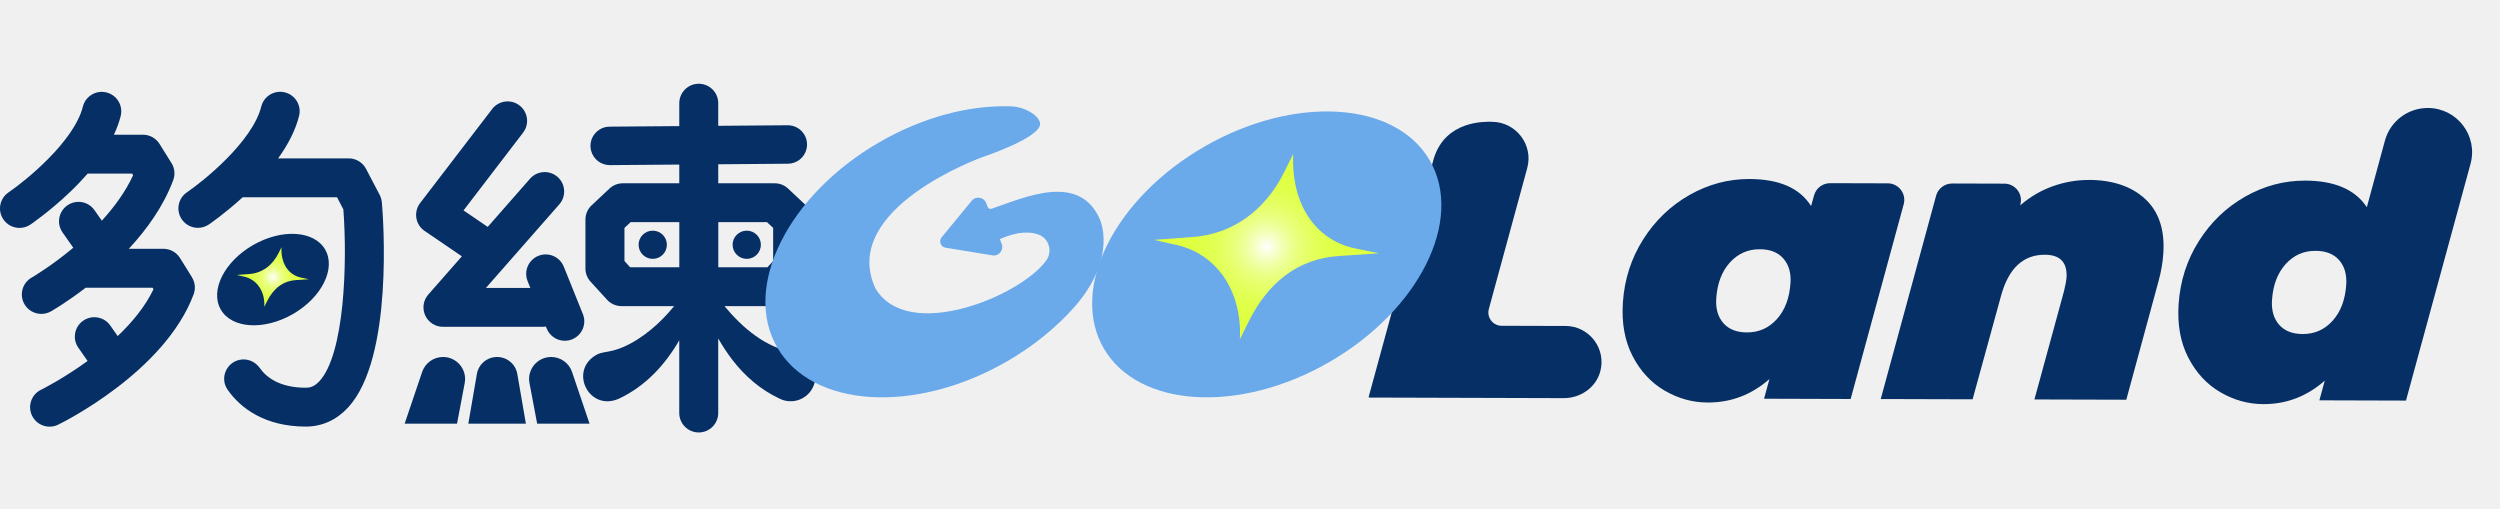
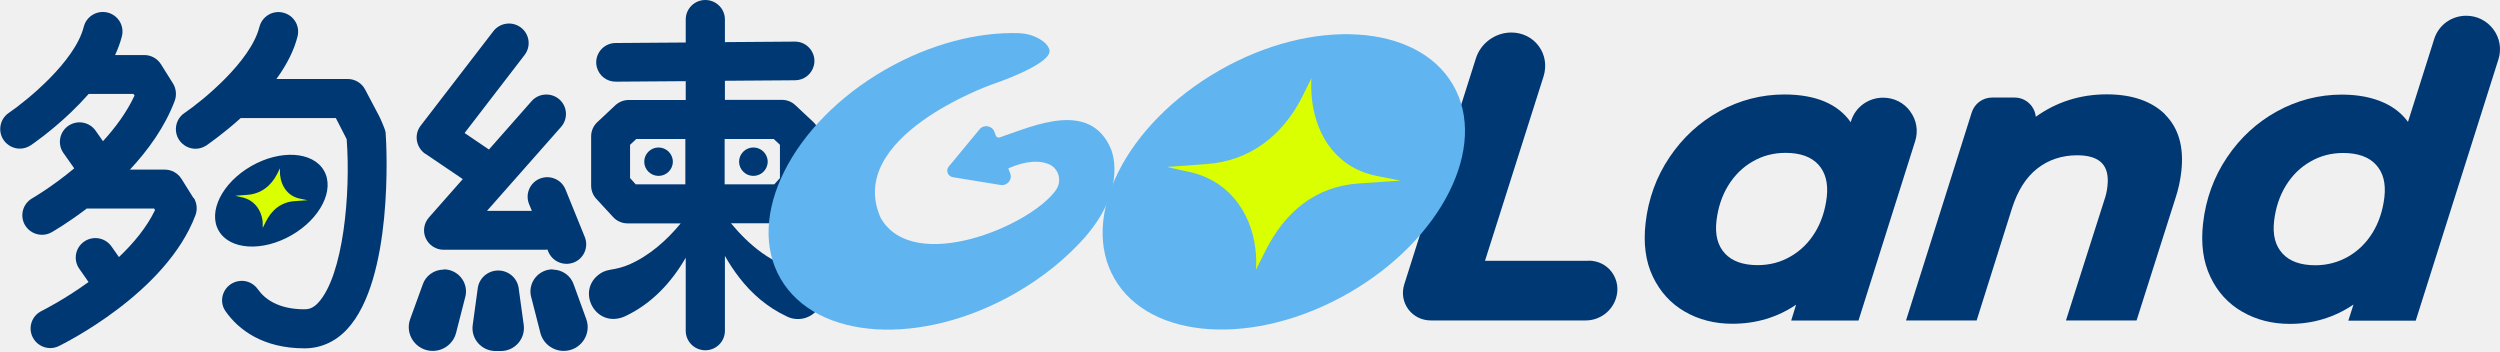
- <svg xmlns="http://www.w3.org/2000/svg" width="285" height="58" viewBox="0 0 285 58" fill="none">
-   <path d="M33.395 35.802C36.679 33.91 38.323 30.616 37.067 28.445C35.81 26.274 32.129 26.048 28.844 27.94C25.559 29.832 23.915 33.125 25.172 35.296C26.428 37.467 30.11 37.694 33.395 35.802Z" fill="#063065" />
-   <path d="M32.088 28.197C32.073 28.449 32.079 28.699 32.103 28.939C32.247 30.304 33.031 31.419 34.444 31.675L35.213 31.831L33.757 31.93C32.217 32.029 31.142 32.94 30.457 34.32L30.132 34.975C30.147 34.732 30.138 34.488 30.111 34.257C29.951 32.883 29.098 31.756 27.673 31.5L27.001 31.344L28.36 31.245C29.9 31.146 31.075 30.235 31.756 28.855L32.082 28.2L32.088 28.197Z" fill="url(#paint0_radial_32_856)" />
-   <path d="M43.528 23.058C43.504 22.766 43.419 22.48 43.284 22.219L41.726 19.246C41.343 18.515 40.584 18.055 39.758 18.055H31.706C32.902 16.396 33.701 14.782 34.095 13.218C34.394 12.031 33.67 10.829 32.48 10.531C31.29 10.233 30.084 10.955 29.786 12.142C28.791 16.098 23.328 20.547 21.306 21.927C20.293 22.616 20.034 23.995 20.724 25.006C21.155 25.634 21.851 25.974 22.562 25.974C22.993 25.974 23.43 25.847 23.813 25.589C23.894 25.535 25.636 24.341 27.67 22.486H38.42L39.143 23.869C39.607 29.993 39.276 40.352 36.416 43.454C35.807 44.116 35.268 44.2 34.867 44.2C31.817 44.2 30.325 42.964 29.614 41.951C29.099 41.218 28.213 40.839 27.333 41.016C25.784 41.332 25.04 43.127 25.944 44.422C27.417 46.539 30.202 48.631 34.867 48.631C36.708 48.631 38.375 47.876 39.688 46.448C44.887 40.803 43.688 24.852 43.534 23.052L43.528 23.058Z" fill="#063065" />
-   <path d="M21.882 31.598L20.514 29.406C20.107 28.757 19.396 28.363 18.627 28.363H14.683C16.735 26.157 18.639 23.511 19.748 20.538C19.989 19.895 19.917 19.176 19.553 18.593L18.184 16.402C17.778 15.752 17.066 15.358 16.298 15.358H12.986C13.323 14.637 13.583 13.928 13.758 13.227C14.056 12.04 13.332 10.837 12.142 10.54C10.952 10.242 9.746 10.963 9.448 12.151C8.454 16.107 2.99 20.556 0.968 21.936C-0.045 22.624 -0.304 24.004 0.386 25.014C0.817 25.643 1.513 25.982 2.225 25.982C2.655 25.982 3.092 25.856 3.475 25.598C3.563 25.537 5.642 24.116 7.914 21.954C8.68 21.227 9.37 20.505 9.994 19.793H15.065L15.177 19.973C14.3 21.873 13.013 23.622 11.609 25.156L10.771 23.959C10.069 22.955 8.683 22.712 7.679 23.412C6.673 24.113 6.425 25.492 7.131 26.496L8.354 28.243C5.832 30.347 3.671 31.607 3.605 31.646C2.541 32.253 2.173 33.606 2.782 34.67C3.192 35.386 3.942 35.785 4.711 35.785C5.084 35.785 5.464 35.692 5.811 35.494C5.979 35.398 7.628 34.445 9.771 32.8H17.392L17.5 32.972C16.554 34.947 15.059 36.75 13.417 38.313L12.573 37.108C11.871 36.104 10.485 35.861 9.481 36.561C8.475 37.261 8.228 38.641 8.933 39.645L9.984 41.151C7.182 43.187 4.756 44.395 4.678 44.431C3.575 44.969 3.12 46.295 3.656 47.395C4.042 48.183 4.831 48.64 5.654 48.64C5.982 48.64 6.314 48.568 6.627 48.414C7.122 48.174 18.769 42.414 22.075 33.552C22.316 32.908 22.244 32.19 21.879 31.607L21.882 31.598Z" fill="#063065" />
-   <path d="M48.403 26.324L52.652 29.221L48.825 33.58C48.249 34.235 48.114 35.164 48.472 35.955C48.831 36.745 49.624 37.257 50.495 37.257H61.894C62.009 37.257 62.12 37.245 62.232 37.23L62.325 37.458C62.675 38.324 63.507 38.847 64.386 38.847C64.661 38.847 64.941 38.796 65.215 38.687C66.354 38.23 66.906 36.941 66.448 35.805L64.269 30.394C63.811 29.258 62.518 28.707 61.379 29.164C60.24 29.621 59.688 30.911 60.147 32.047L60.46 32.826H55.394L63.766 23.291C64.573 22.371 64.48 20.97 63.558 20.164C62.636 19.359 61.231 19.452 60.424 20.372L55.599 25.867L52.842 23.988L59.634 15.12C60.379 14.149 60.192 12.757 59.218 12.015C58.242 11.272 56.85 11.459 56.105 12.43L47.891 23.152C47.52 23.636 47.367 24.249 47.463 24.848C47.559 25.449 47.9 25.981 48.403 26.327V26.324Z" fill="#063065" />
-   <path d="M50.507 40.696C49.428 40.696 48.469 41.381 48.126 42.4L46.131 48.295H52.104L52.977 43.669C53.27 42.124 52.083 40.696 50.507 40.696Z" fill="#063065" />
-   <path d="M62.832 40.696C61.256 40.696 60.068 42.124 60.361 43.669L61.235 48.295H67.207L65.212 42.4C64.869 41.381 63.907 40.696 62.832 40.696Z" fill="#063065" />
-   <path d="M56.669 40.696C55.53 40.696 54.557 41.513 54.364 42.635L53.388 48.298H59.951L58.974 42.635C58.782 41.516 57.808 40.696 56.669 40.696Z" fill="#063065" />
-   <path d="M90.553 40.158C87.353 39.711 84.626 37.36 82.591 34.898H88.471C89.095 34.898 89.692 34.636 90.113 34.173L92 32.105C92.374 31.696 92.579 31.164 92.579 30.614V25.026C92.579 24.415 92.325 23.829 91.879 23.411L89.839 21.496C89.426 21.108 88.884 20.895 88.317 20.895H81.88V18.728L89.806 18.665C90.813 18.665 91.692 17.982 91.937 17.008C92.286 15.622 91.237 14.279 89.806 14.279L81.88 14.342V11.762C81.88 10.539 80.886 9.547 79.659 9.547C78.433 9.547 77.438 10.539 77.438 11.762V14.375L69.513 14.438C68.081 14.438 67.029 15.782 67.382 17.168C67.629 18.142 68.506 18.824 69.513 18.824L77.438 18.761V20.895H71.001C70.435 20.895 69.892 21.111 69.48 21.496L67.439 23.411C66.993 23.829 66.74 24.415 66.74 25.026V30.614C66.74 31.167 66.948 31.699 67.319 32.105L69.205 34.173C69.627 34.633 70.224 34.898 70.848 34.898H76.851C75.281 36.819 73.298 38.58 71.043 39.566C70.308 39.885 69.573 40.056 68.886 40.158C68.615 40.201 68.331 40.282 68.072 40.408C64.772 42.164 67.099 46.952 70.522 45.464C73.56 44.051 75.814 41.611 77.435 38.791V47.085C77.435 48.308 78.43 49.3 79.656 49.3C80.883 49.3 81.877 48.308 81.877 47.085V38.58C82.359 39.431 82.899 40.252 83.511 41.051C84.912 42.864 86.669 44.409 88.83 45.425C89.107 45.567 89.402 45.666 89.725 45.714C91.262 45.939 92.693 44.878 92.922 43.345C93.148 41.812 92.084 40.384 90.547 40.158H90.553ZM87.44 25.326L88.139 25.982V29.757L87.492 30.467H81.886V25.326H87.44ZM71.188 29.757V25.982L71.887 25.326H77.441V30.467H71.836L71.188 29.757Z" fill="#063065" />
-   <path d="M74.413 26.294C73.521 26.294 72.8 27.015 72.8 27.902C72.8 28.789 73.524 29.51 74.413 29.51C75.302 29.51 76.025 28.789 76.025 27.902C76.025 27.015 75.302 26.294 74.413 26.294Z" fill="#063065" />
-   <path d="M85.129 29.51C86.02 29.51 86.741 28.789 86.741 27.902C86.741 27.015 86.017 26.294 85.129 26.294C84.24 26.294 83.516 27.015 83.516 27.902C83.516 28.789 84.24 29.51 85.129 29.51Z" fill="#063065" />
-   <path d="M178.462 37.16L171.193 37.139C170.192 37.139 169.466 36.186 169.728 35.224L174.104 19.162C174.827 16.508 172.829 13.896 170.072 13.887V13.88C169.3 13.88 164.813 13.694 163.454 18.059L156.029 45.241C156.016 45.283 156.05 45.322 156.092 45.322L178.263 45.388C180.131 45.394 181.87 44.234 182.403 42.445C183.187 39.803 181.207 37.166 178.462 37.157V37.16Z" fill="#063065" />
-   <path d="M215.199 20.9L208.633 20.882C207.783 20.882 207.036 21.444 206.807 22.262L206.463 23.486C205.176 21.444 202.835 20.416 199.438 20.407C197.027 20.401 194.746 21.009 192.595 22.232C190.443 23.456 188.683 25.142 187.321 27.297C185.956 29.453 185.184 31.849 185.009 34.485C184.853 36.824 185.22 38.856 186.109 40.582C186.998 42.307 188.216 43.624 189.762 44.526C191.308 45.431 192.947 45.884 194.677 45.887C197.335 45.896 199.679 45.004 201.717 43.209L201.102 45.455L210.974 45.485L217.023 23.281C217.348 22.082 216.447 20.903 215.202 20.9H215.199ZM204.112 32.291C203.998 33.998 203.483 35.363 202.563 36.379C201.644 37.395 200.508 37.903 199.149 37.897C197.974 37.894 197.079 37.539 196.461 36.833C195.843 36.126 195.575 35.188 195.653 34.019C195.768 32.312 196.283 30.95 197.202 29.931C198.121 28.915 199.258 28.407 200.62 28.413C201.795 28.416 202.69 28.77 203.308 29.477C203.926 30.183 204.194 31.121 204.115 32.291H204.112Z" fill="#063065" />
-   <path d="M238.089 20.518C236.73 20.515 235.377 20.749 234.033 21.224C232.689 21.699 231.442 22.43 230.293 23.416L230.321 23.32C230.649 22.12 229.745 20.939 228.5 20.936L222.549 20.918C221.693 20.918 220.942 21.486 220.716 22.309L214.403 45.49L224.878 45.52L228.124 33.703C228.979 30.588 230.646 29.034 233.117 29.04C234.877 29.046 235.7 29.933 235.582 31.701C235.564 31.971 235.468 32.464 235.299 33.183L231.924 45.538L242.399 45.568L246.088 31.998C246.374 30.949 246.552 29.915 246.618 28.896C246.799 26.199 246.109 24.128 244.554 22.685C242.996 21.242 240.844 20.515 238.092 20.509L238.089 20.518Z" fill="#063065" />
-   <path d="M276.774 12.311C274.486 12.305 272.476 13.832 271.88 16.036L269.818 23.623C268.498 21.612 266.157 20.599 262.791 20.59C260.38 20.584 258.099 21.191 255.947 22.415C253.795 23.638 252.035 25.325 250.673 27.48C249.308 29.636 248.54 32.032 248.362 34.668C248.205 37.007 248.573 39.039 249.462 40.764C250.351 42.49 251.568 43.807 253.114 44.708C254.66 45.613 256.3 46.067 258.029 46.07C260.654 46.079 262.987 45.186 265.024 43.392L264.409 45.637L274.282 45.667L281.641 18.675C282.515 15.474 280.104 12.317 276.777 12.308L276.774 12.311ZM267.468 32.473C267.353 34.181 266.838 35.546 265.919 36.562C265 37.578 263.864 38.086 262.504 38.08C261.329 38.077 260.434 37.722 259.816 37.016C259.199 36.309 258.93 35.371 259.009 34.202C259.123 32.494 259.639 31.133 260.558 30.114C261.477 29.098 262.613 28.589 263.975 28.595C265.15 28.598 266.045 28.953 266.663 29.66C267.281 30.366 267.549 31.304 267.471 32.473H267.468Z" fill="#063065" />
-   <path d="M151.522 41.287C161.787 35.375 166.925 25.081 162.998 18.295C159.07 11.509 147.565 10.801 137.299 16.713C127.034 22.625 121.896 32.919 125.824 39.705C129.751 46.491 141.257 47.199 151.522 41.287Z" fill="#6AA9EA" />
-   <path d="M147.437 17.52C147.391 18.309 147.409 19.083 147.489 19.835C147.938 24.1 150.386 27.587 154.809 28.383L157.214 28.87L152.667 29.181C147.857 29.49 144.491 32.339 142.355 36.65L141.341 38.694C141.385 37.929 141.363 37.177 141.279 36.446C140.785 32.151 138.114 28.629 133.666 27.831L131.567 27.344L135.811 27.032C140.621 26.724 144.293 23.875 146.429 19.564L147.443 17.52H147.437Z" fill="url(#paint1_radial_32_856)" />
-   <path d="M125.389 25.01C123.067 19.672 116.934 22.463 113.234 23.727C113.172 23.748 113.114 23.77 113.058 23.792C112.872 23.863 112.662 23.776 112.591 23.588L112.427 23.153C112.165 22.463 111.253 22.311 110.783 22.882L107.348 27.051C106.99 27.486 107.24 28.146 107.797 28.238L113.138 29.111C113.871 29.231 114.458 28.516 114.196 27.822L113.979 27.255C113.979 27.255 114.007 27.242 114.022 27.236C116.112 26.326 117.516 26.41 118.409 26.746C119.584 27.187 120.01 28.639 119.29 29.666C116.455 33.706 103.497 39.127 99.797 32.87C99.787 32.854 99.778 32.839 99.772 32.824C95.664 23.718 112.066 17.887 112.066 17.887C112.066 17.887 119.009 15.58 118.554 13.964C118.415 13.468 117.97 13.067 117.42 12.749C116.727 12.348 115.939 12.142 115.138 12.12C110.551 11.981 105.274 13.317 100.285 16.191C89.834 22.21 84.6 32.691 88.6 39.601C92.597 46.515 104.313 47.233 114.767 41.214C117.856 39.435 120.486 37.267 122.56 34.917C122.57 34.905 122.582 34.893 122.591 34.88C127.423 29.25 125.383 25.01 125.383 25.01H125.389Z" fill="#6AA9EA" />
+ <svg xmlns="http://www.w3.org/2000/svg" width="584" height="82" viewBox="0 0 584 82" fill="none">
+   <g clip-path="url(#clip0_630_5347)">
+     <path d="M371.04 60.917H346.896L360.563 17.883C361.346 15.401 360.955 12.799 359.449 10.766C357.974 8.762 355.626 7.596 353.037 7.596C349.304 7.596 345.872 10.078 344.758 13.667L328.05 66.389C327.388 68.423 327.749 70.576 328.984 72.251C330.218 73.896 332.114 74.853 334.252 74.853H370.438C373.629 74.853 376.519 72.759 377.482 69.709C378.175 67.586 377.813 65.373 376.549 63.608C375.285 61.874 373.298 60.887 371.07 60.887L371.04 60.917Z" fill="#003873" />
+     <path d="M446.211 25.988C444.706 23.954 442.418 22.818 439.889 22.818C436.427 22.818 433.386 25.031 432.393 28.32L432.333 28.559C429.322 24.253 424.114 22.07 416.799 22.07C411.5 22.07 406.413 23.386 401.716 25.958C397.02 28.529 393.076 32.148 390.006 36.724C386.935 41.269 385.038 46.473 384.406 52.125C383.864 56.88 384.406 61.066 386.092 64.595C387.778 68.124 390.277 70.905 393.558 72.789C396.809 74.673 400.542 75.63 404.667 75.63C410.206 75.63 415.203 74.135 419.568 71.174L418.424 74.883H434.139L447.385 32.956C448.138 30.563 447.716 28.021 446.211 26.017V25.988ZM410.597 61.934C407.165 61.934 404.576 61.007 402.92 59.182C401.235 57.328 400.602 54.876 400.964 51.616C401.325 48.476 402.258 45.695 403.733 43.303C405.208 40.91 407.135 39.026 409.453 37.71C411.771 36.365 414.33 35.707 417.1 35.707C420.532 35.707 423.121 36.634 424.776 38.458C426.432 40.282 427.095 42.824 426.733 46.024C426.372 49.134 425.439 51.945 423.964 54.338C422.489 56.73 420.562 58.614 418.244 59.93C415.926 61.276 413.367 61.934 410.597 61.934Z" fill="#003873" />
+     <path d="M505.788 26.735C502.627 23.625 498.021 22.04 492.151 22.04C485.979 22.04 480.41 23.805 475.563 27.273C475.473 26.406 475.172 25.569 474.63 24.821C473.667 23.535 472.222 22.788 470.596 22.788H465.358C463.16 22.788 461.263 24.193 460.601 26.257L445.248 74.853H461.745L469.994 48.686C471.318 44.529 473.305 41.389 475.924 39.355C478.513 37.322 481.674 36.275 485.257 36.275C487.936 36.275 489.863 36.903 491.007 38.099C492.151 39.295 492.572 41.12 492.301 43.482C492.181 44.678 491.91 45.785 491.549 46.802L482.608 74.853H499.105L508.167 46.353C508.859 44.29 509.31 42.196 509.551 40.103C510.214 34.361 508.919 29.875 505.728 26.735H505.788Z" fill="#003873" />
+     <path d="M582.465 6.878C580.96 4.845 578.642 3.678 576.113 3.678C572.651 3.678 569.64 5.861 568.617 9.151L562.505 28.47C561.121 26.586 559.284 25.09 556.996 24.044C554.227 22.758 550.885 22.1 547.032 22.1C541.733 22.1 536.646 23.416 531.949 25.988C527.253 28.559 523.309 32.178 520.239 36.754C517.168 41.299 515.271 46.503 514.639 52.155C514.097 56.91 514.639 61.096 516.325 64.625C517.981 68.184 520.509 70.935 523.791 72.819C527.042 74.703 530.775 75.66 534.899 75.66C540.378 75.66 545.346 74.135 549.771 71.144L548.567 74.912H564.312L583.639 13.846C584.391 11.454 583.97 8.912 582.465 6.878ZM548.507 59.96C546.189 61.276 543.63 61.964 540.86 61.964C537.428 61.964 534.839 61.036 533.184 59.212C531.498 57.358 530.865 54.906 531.227 51.646C531.588 48.506 532.521 45.725 533.996 43.333C535.471 40.94 537.398 39.056 539.716 37.74C542.034 36.395 544.593 35.737 547.363 35.737C550.795 35.737 553.384 36.664 555.039 38.488C556.725 40.342 557.358 42.794 556.996 46.054C556.635 49.164 555.702 51.975 554.227 54.368C552.752 56.76 550.825 58.644 548.507 59.96Z" fill="#003873" />
+     <path d="M68.081 54.959C74.863 51.069 78.258 44.298 75.665 39.836C73.071 35.373 65.47 34.908 58.689 38.798C51.907 42.687 48.512 49.458 51.105 53.921C53.699 58.384 61.299 58.848 68.081 54.959Z" fill="#003873" />
+     <path d="M65.387 39.295C65.387 39.804 65.387 40.312 65.417 40.821C65.718 43.632 67.344 45.934 70.264 46.443L71.86 46.772L68.849 46.981C65.658 47.19 63.43 49.074 62.046 51.886L61.383 53.231C61.383 52.723 61.383 52.244 61.353 51.736C61.022 48.895 59.246 46.592 56.326 46.054L54.941 45.725L57.741 45.516C60.932 45.306 63.34 43.422 64.755 40.611L65.417 39.266L65.387 39.295Z" fill="#D9FF00" />
+     <path d="M90.043 30.802C89.983 30.204 88.809 27.543 88.508 27.004L85.287 20.904C84.504 19.409 82.938 18.451 81.222 18.451H64.575C67.043 15.042 68.699 11.723 69.512 8.493C70.114 6.041 68.639 3.589 66.17 2.961C63.702 2.333 61.233 3.828 60.601 6.28C58.554 14.414 47.264 23.565 43.08 26.406C41.003 27.812 40.461 30.653 41.876 32.746C42.779 34.032 44.194 34.75 45.669 34.75C46.572 34.75 47.445 34.481 48.258 33.942C48.408 33.823 52.021 31.37 56.236 27.573H78.453L80.982 32.507C81.945 45.097 80.229 64.326 74.329 70.726C73.064 72.101 71.95 72.251 71.137 72.251C64.846 72.251 61.745 69.709 60.27 67.616C59.216 66.09 57.38 65.313 55.543 65.702C52.352 66.36 50.817 70.038 52.683 72.7C55.724 77.066 61.474 81.372 71.137 81.372C74.931 81.372 78.393 79.817 81.102 76.886C91.849 65.283 90.374 34.541 90.073 30.832L90.043 30.802Z" fill="#003873" />
+     <path d="M45.217 46.293L42.387 41.778C41.544 40.432 40.069 39.624 38.504 39.624H30.346C34.59 35.079 38.534 29.636 40.822 23.535C41.304 22.22 41.153 20.724 40.431 19.528L37.601 15.012C36.758 13.667 35.283 12.859 33.717 12.859H26.884C27.576 11.364 28.118 9.899 28.479 8.463C29.081 6.011 27.606 3.559 25.137 2.931C22.669 2.333 20.2 3.798 19.568 6.25C17.521 14.384 6.232 23.535 2.047 26.376C-0.03 27.782 -0.572 30.623 0.843 32.716C1.746 34.002 3.161 34.72 4.636 34.72C5.539 34.72 6.412 34.451 7.225 33.913C7.406 33.793 11.711 30.862 16.407 26.406C17.973 24.911 19.418 23.416 20.712 21.95H31.188L31.429 22.309C29.623 26.227 26.944 29.816 24.054 32.985L22.338 30.533C20.893 28.47 18.033 27.961 15.956 29.397C13.878 30.832 13.367 33.673 14.812 35.737L17.34 39.325C12.132 43.662 7.677 46.233 7.526 46.323C5.329 47.579 4.576 50.36 5.81 52.543C6.653 54.009 8.219 54.846 9.784 54.846C10.567 54.846 11.35 54.667 12.072 54.248C12.433 54.039 15.835 52.095 20.26 48.715H36.005L36.216 49.074C34.259 53.142 31.158 56.85 27.787 60.05L26.041 57.568C24.596 55.504 21.736 54.996 19.658 56.431C17.581 57.867 17.069 60.708 18.514 62.771L20.682 65.881C14.902 70.068 9.874 72.55 9.724 72.64C7.436 73.746 6.503 76.468 7.616 78.74C8.399 80.355 10.055 81.312 11.741 81.312C12.403 81.312 13.095 81.163 13.758 80.834C14.781 80.325 38.835 68.483 45.669 50.241C46.15 48.925 46 47.43 45.277 46.233L45.217 46.293Z" fill="#003873" />
+     <path d="M99.315 35.886L108.106 41.837L100.188 50.809C99.014 52.155 98.713 54.069 99.466 55.683C100.218 57.298 101.844 58.345 103.65 58.345H127.192C127.433 58.345 127.674 58.345 127.885 58.285L128.065 58.764C128.788 60.528 130.504 61.635 132.34 61.635C132.912 61.635 133.484 61.515 134.056 61.306C136.404 60.379 137.548 57.717 136.615 55.384L132.099 44.26C131.166 41.927 128.487 40.791 126.138 41.718C123.79 42.645 122.646 45.306 123.58 47.639L124.242 49.254H113.765L131.076 29.636C132.731 27.752 132.551 24.851 130.654 23.206C128.758 21.562 125.837 21.741 124.182 23.625L114.217 34.929L108.527 31.072L122.556 12.829C124.091 10.826 123.7 7.955 121.683 6.43C119.666 4.904 116.776 5.293 115.241 7.297L98.262 29.367C97.509 30.354 97.178 31.61 97.389 32.866C97.599 34.092 98.292 35.198 99.315 35.916V35.886Z" fill="#003873" />
+     <path d="M103.65 62.98C101.422 62.98 99.436 64.386 98.743 66.479L95.823 74.524C94.498 78.142 97.208 81.97 101.091 81.97C103.65 81.97 105.908 80.236 106.54 77.754L108.768 69.051C109.37 65.881 106.932 62.92 103.65 62.92V62.98Z" fill="#003873" />
+     <path d="M129.119 62.98C131.346 62.98 133.333 64.386 134.026 66.479L136.946 74.524C138.27 78.142 135.561 81.97 131.678 81.97C129.119 81.97 126.861 80.236 126.229 77.754L124.001 69.051C123.399 65.881 125.837 62.92 129.119 62.92V62.98Z" fill="#003873" />
+     <path d="M116.986 82C120.268 82 122.767 79.129 122.345 75.929L121.141 67.167C120.75 64.864 118.733 63.19 116.384 63.19C114.036 63.19 112.019 64.864 111.628 67.167L110.424 75.929C109.972 79.159 112.501 82 115.782 82H116.986Z" fill="#003873" />
+     <path d="M187.191 62.98C180.568 62.053 174.938 57.209 170.753 52.155H182.916C184.21 52.155 185.445 51.616 186.318 50.659L190.231 46.413C191.014 45.575 191.435 44.469 191.435 43.333V31.819C191.435 30.563 190.924 29.367 189.99 28.5L185.776 24.552C184.933 23.745 183.789 23.326 182.645 23.326H169.339V18.87L185.715 18.75C187.793 18.75 189.599 17.345 190.111 15.341C190.833 12.5 188.666 9.719 185.715 9.719L169.339 9.839V4.546C169.339 2.034 167.291 0 164.763 0C162.234 0 160.187 2.034 160.187 4.546V9.929L143.81 10.048C140.86 10.048 138.692 12.829 139.415 15.67C139.926 17.674 141.733 19.079 143.81 19.079L160.187 18.96V23.356H146.88C145.706 23.356 144.593 23.805 143.75 24.582L139.535 28.529C138.602 29.397 138.09 30.593 138.09 31.849V43.362C138.09 44.499 138.511 45.605 139.294 46.443L143.208 50.689C144.081 51.646 145.315 52.184 146.61 52.184H159.013C155.761 56.132 151.667 59.751 147.001 61.784C145.496 62.442 143.96 62.801 142.545 63.01C141.973 63.1 141.401 63.279 140.86 63.519C134.056 67.137 138.843 76.976 145.917 73.926C152.179 71.025 156.845 66.001 160.187 60.199V77.275C160.187 79.787 162.234 81.821 164.763 81.821C167.291 81.821 169.339 79.787 169.339 77.275V59.78C170.332 61.545 171.446 63.219 172.71 64.864C175.6 68.603 179.243 71.772 183.698 73.866C184.27 74.165 184.873 74.374 185.535 74.464C188.726 74.942 191.676 72.759 192.128 69.589C192.609 66.419 190.412 63.489 187.221 63.04L187.191 62.98ZM180.748 32.477L182.193 33.823V41.598L180.869 43.063H169.278V32.477H180.748ZM147.182 41.598V33.823L148.627 32.477H160.096V43.063H148.506L147.182 41.598Z" fill="#003873" />
+     <path d="M153.835 34.451C151.998 34.451 150.493 35.946 150.493 37.77C150.493 39.594 151.998 41.09 153.835 41.09C155.671 41.09 157.176 39.594 157.176 37.77C157.176 35.946 155.671 34.451 153.835 34.451Z" fill="#003873" />
+     <path d="M175.992 41.09C177.828 41.09 179.333 39.594 179.333 37.77C179.333 35.946 177.828 34.451 175.992 34.451C174.155 34.451 172.65 35.946 172.65 37.77C172.65 39.594 174.155 41.09 175.992 41.09Z" fill="#003873" />
+     <path d="M315.01 68.486C336.839 55.967 347.768 34.176 339.422 19.816C331.076 5.455 306.614 3.962 284.785 16.482C262.957 29.001 252.027 50.791 260.374 65.152C268.72 79.513 293.182 81.005 315.01 68.486Z" fill="#60B4F0" />
+     <path d="M306.345 18.182C306.255 19.857 306.285 21.502 306.465 23.087C307.429 32.118 312.637 39.505 322.029 41.179L327.147 42.196L317.484 42.854C307.248 43.512 300.113 49.553 295.567 58.674L293.4 63.01C293.49 61.395 293.46 59.81 293.279 58.255C292.226 49.164 286.536 41.718 277.083 40.013L272.628 38.996L281.659 38.338C291.895 37.681 299.692 31.64 304.238 22.519L306.405 18.182H306.345Z" fill="#D9FF00" />
+     <path d="M259.442 34.63C254.565 23.476 241.71 29.307 233.973 31.939C233.853 31.969 233.732 32.028 233.612 32.088C233.221 32.238 232.769 32.058 232.618 31.67L232.287 30.772C231.745 29.337 229.819 29.008 228.825 30.204L221.63 38.907C220.878 39.804 221.389 41.179 222.564 41.389L233.762 43.213C235.298 43.452 236.532 41.957 235.99 40.522L235.539 39.325C235.539 39.325 235.599 39.325 235.629 39.295C240.024 37.382 242.944 37.561 244.841 38.279C247.31 39.206 248.183 42.226 246.677 44.379C240.747 52.812 213.562 64.117 205.825 51.078C205.825 51.048 205.795 51.018 205.765 50.988C197.155 31.969 231.535 19.797 231.535 19.797C231.535 19.797 246.075 14.982 245.142 11.603C244.841 10.556 243.908 9.719 242.764 9.061C241.319 8.224 239.663 7.805 237.977 7.745C228.374 7.446 217.295 10.258 206.849 16.238C184.933 28.799 173.975 50.689 182.344 65.104C190.713 79.548 215.278 81.043 237.194 68.483C243.667 64.775 249.176 60.259 253.541 55.325C253.541 55.325 253.571 55.265 253.601 55.235C263.717 43.482 259.442 34.63 259.442 34.63Z" fill="#60B4F0" />
+   </g>
  <defs>
-     <radialGradient id="paint0_radial_32_856" cx="0" cy="0" r="1" gradientUnits="userSpaceOnUse" gradientTransform="translate(31.1143 31.5846) scale(3.44738 3.4389)">
-       <stop stop-color="white" />
-       <stop offset="0.08" stop-color="#F8FFD8" />
-       <stop offset="0.18" stop-color="#F1FFAF" />
-       <stop offset="0.28" stop-color="#EBFF8C" />
-       <stop offset="0.39" stop-color="#E7FF70" />
-       <stop offset="0.51" stop-color="#E3FF5A" />
-       <stop offset="0.64" stop-color="#E0FF4A" />
-       <stop offset="0.79" stop-color="#DFFF41" />
-       <stop offset="1" stop-color="#DFFF3F" />
-     </radialGradient>
-     <radialGradient id="paint1_radial_32_856" cx="0" cy="0" r="1" gradientUnits="userSpaceOnUse" gradientTransform="translate(144.389 28.1083) scale(10.7694 10.7429)">
-       <stop stop-color="white" />
-       <stop offset="0.08" stop-color="#F8FFD8" />
-       <stop offset="0.18" stop-color="#F1FFAF" />
-       <stop offset="0.28" stop-color="#EBFF8C" />
-       <stop offset="0.39" stop-color="#E7FF70" />
-       <stop offset="0.51" stop-color="#E3FF5A" />
-       <stop offset="0.64" stop-color="#E0FF4A" />
-       <stop offset="0.79" stop-color="#DFFF41" />
-       <stop offset="1" stop-color="#DFFF3F" />
-     </radialGradient>
+     <clipPath id="clip0_630_5347">
+       <rect width="584" height="82" fill="white" />
+     </clipPath>
  </defs>
</svg>
